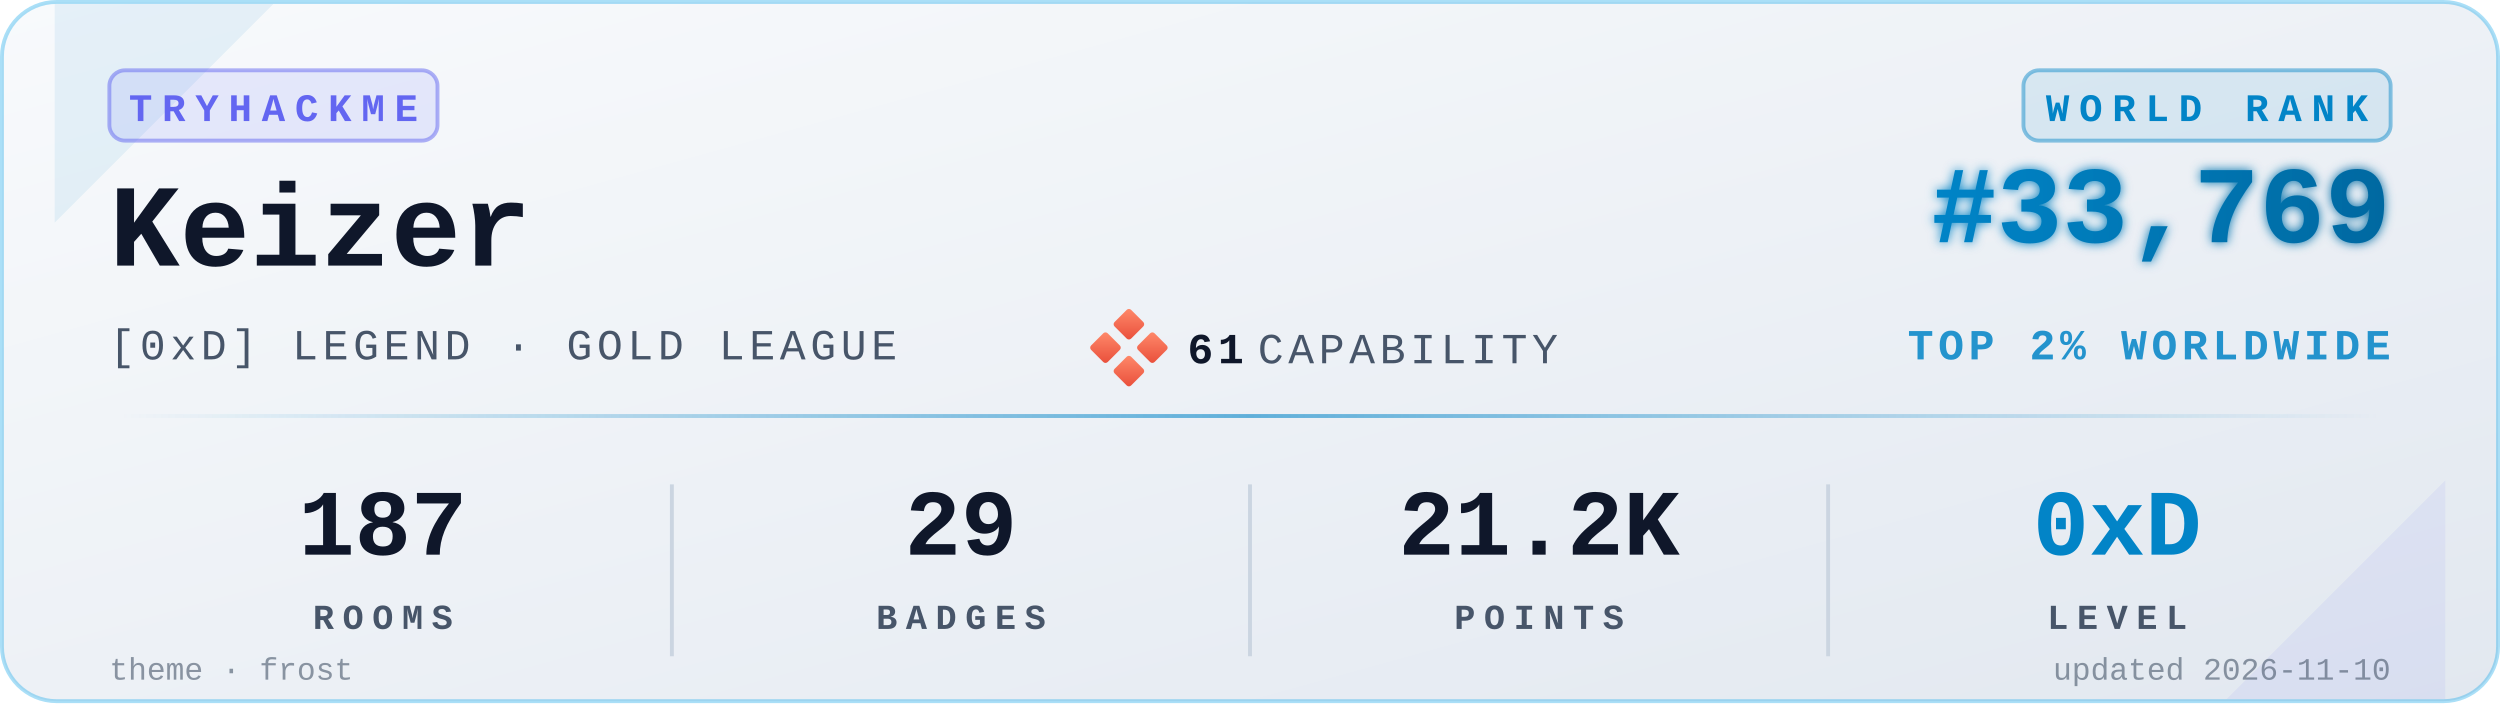
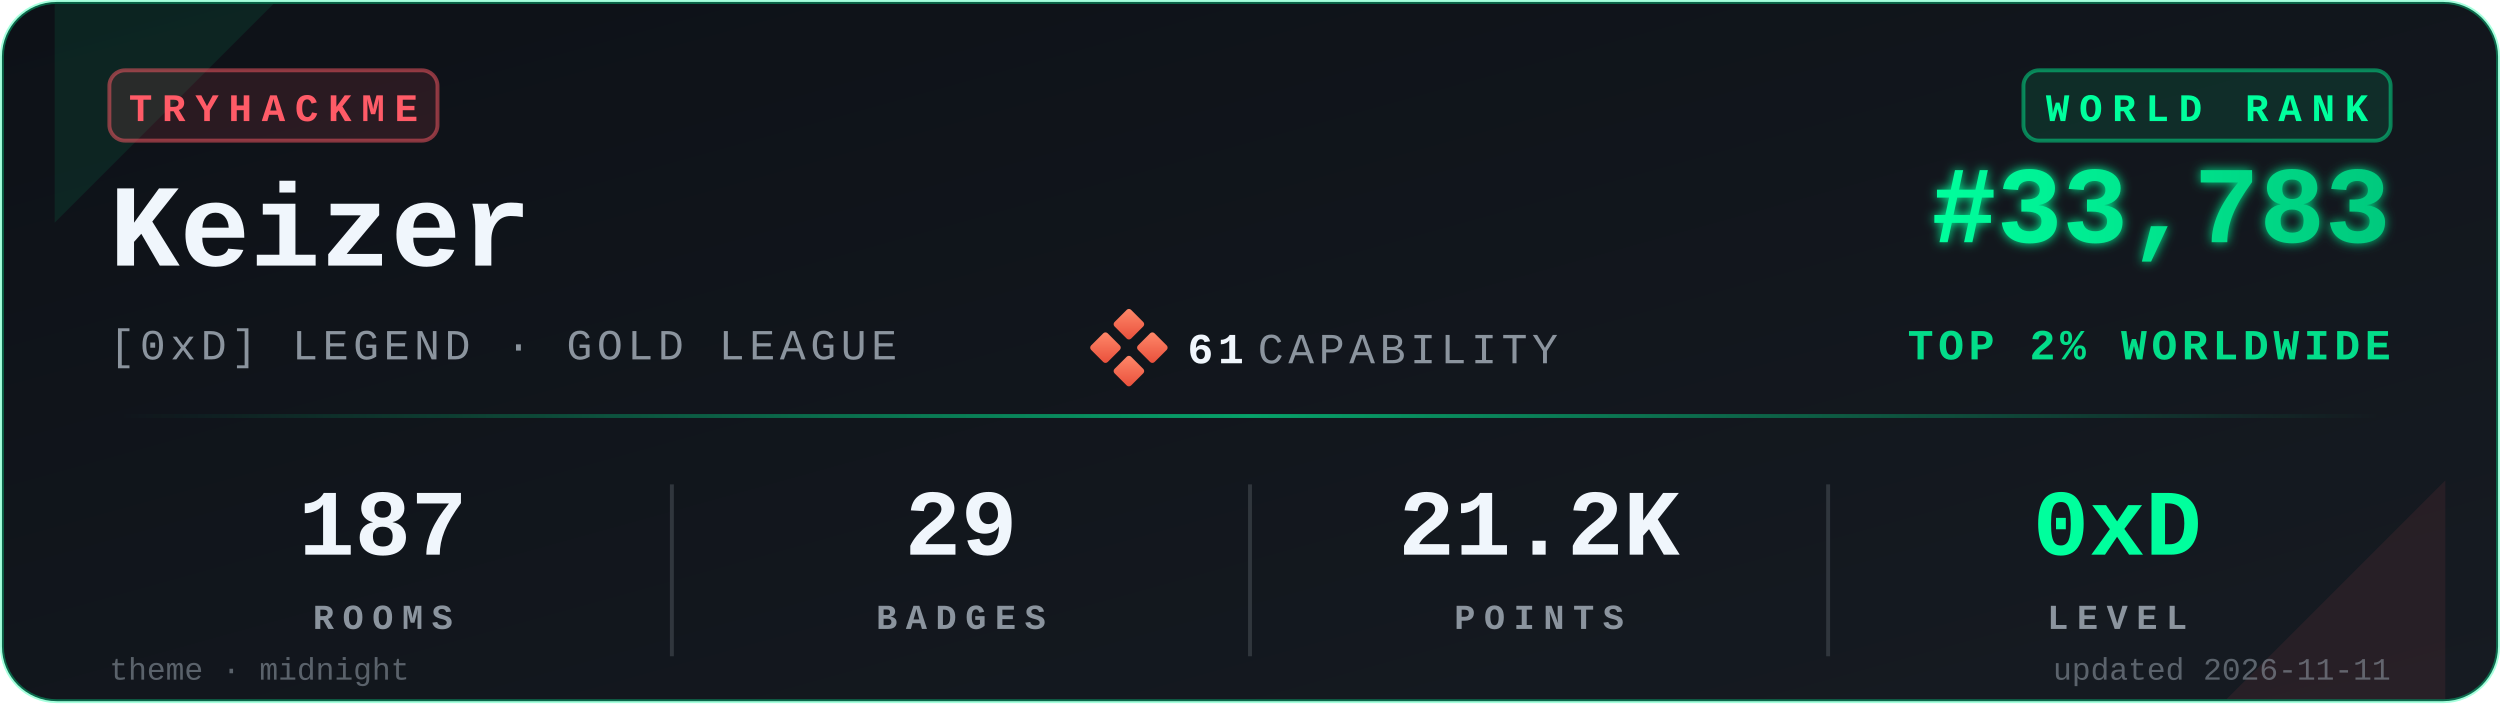
<svg xmlns="http://www.w3.org/2000/svg" viewBox="0 0 640 180" width="640" height="180" role="img" aria-label="TryHackMe stats for Keizer">
  <defs>
    <linearGradient id="bgGrad" x1="0" y1="0" x2="1" y2="1">
-       <stop offset="0%" stop-color="#f8fafc" />
-       <stop offset="100%" stop-color="#e2e8f0" />
+       <stop offset="0%" stop-color="#0d1117" />
+       <stop offset="100%" stop-color="#161b22" />
    </linearGradient>
    <linearGradient id="rankGrad" x1="0" y1="0" x2="1" y2="0">
-       <stop offset="0%" stop-color="#0284C7" />
-       <stop offset="100%" stop-color="#0369A1" />
+       <stop offset="0%" stop-color="#00FF9D" />
+       <stop offset="100%" stop-color="#00C97D" />
    </linearGradient>
    <linearGradient id="accentGrad" x1="0" y1="0" x2="1" y2="0">
-       <stop offset="0%" stop-color="#0284C7" stop-opacity="0" />
-       <stop offset="50%" stop-color="#0284C7" stop-opacity="0.6" />
-       <stop offset="100%" stop-color="#0284C7" stop-opacity="0" />
+       <stop offset="0%" stop-color="#00FF9D" stop-opacity="0" />
+       <stop offset="50%" stop-color="#00FF9D" stop-opacity="0.6" />
+       <stop offset="100%" stop-color="#00FF9D" stop-opacity="0" />
    </linearGradient>
    <linearGradient id="capGrad" x1="0" y1="0" x2="1" y2="1">
      <stop offset="0%" stop-color="#ff8a6b" />
      <stop offset="100%" stop-color="#e94e3a" />
    </linearGradient>
    <filter id="glow" x="-20%" y="-20%" width="140%" height="140%">
      <feGaussianBlur stdDeviation="1.4" result="b" />
      <feMerge>
        <feMergeNode in="b" />
        <feMergeNode in="SourceGraphic" />
      </feMerge>
    </filter>
  </defs>
-   <rect x="0.5" y="0.5" width="639" height="179" rx="14" ry="14" fill="url(#bgGrad)" stroke="#0EA5E9" stroke-opacity="0.35" stroke-width="1" />
-   <path d="M 14,1 L 70,1 L 14,57 Z" fill="#0284C7" opacity="0.08" />
-   <path d="M 626,179 L 570,179 L 626,123 Z" fill="#6366F1" opacity="0.08" />
+   <rect x="0.5" y="0.5" width="639" height="179" rx="14" ry="14" fill="url(#bgGrad)" stroke="#00FF9D" stroke-opacity="0.35" stroke-width="1" />
+   <path d="M 14,1 L 70,1 L 14,57 Z" fill="#00FF9D" opacity="0.08" />
+   <path d="M 626,179 L 570,179 L 626,123 Z" fill="#FF5B67" opacity="0.08" />
  <g transform="translate(28,18)">
-     <rect x="0" y="0" width="84" height="18" rx="4" ry="4" fill="#6366F1" fill-opacity="0.12" stroke="#6366F1" stroke-opacity="0.5" />
-     <text x="42" y="13" fill="#6366F1" font-family="ui-monospace,'SF Mono','Menlo','Cascadia Code','Consolas','Liberation Mono',monospace" font-size="10" font-weight="700" letter-spacing="2.5" text-anchor="middle">TRYHACKME</text>
+     <rect x="0" y="0" width="84" height="18" rx="4" ry="4" fill="#FF5B67" fill-opacity="0.12" stroke="#FF5B67" stroke-opacity="0.5" />
+     <text x="42" y="13" fill="#FF5B67" font-family="ui-monospace,'SF Mono','Menlo','Cascadia Code','Consolas','Liberation Mono',monospace" font-size="10" font-weight="700" letter-spacing="2.5" text-anchor="middle">TRYHACKME</text>
  </g>
-   <text x="28" y="68" fill="#0f172a" font-family="ui-monospace,'SF Mono','Menlo','Cascadia Code','Consolas','Liberation Mono',monospace" font-size="30" font-weight="700">Keizer</text>
-   <text x="28" y="92" fill="#475569" font-family="ui-monospace,'SF Mono','Menlo','Cascadia Code','Consolas','Liberation Mono',monospace" font-size="11" font-weight="500" letter-spacing="1.2">[0xD] LEGEND · GOLD LEAGUE</text>
+   <text x="28" y="68" fill="#f0f6fc" font-family="ui-monospace,'SF Mono','Menlo','Cascadia Code','Consolas','Liberation Mono',monospace" font-size="30" font-weight="700">Keizer</text>
+   <text x="28" y="92" fill="#8b949e" font-family="ui-monospace,'SF Mono','Menlo','Cascadia Code','Consolas','Liberation Mono',monospace" font-size="11" font-weight="500" letter-spacing="1.2">[0xD] LEGEND · GOLD LEAGUE</text>
  <g transform="translate(280,80)">
    <rect x="6" y="0" width="6" height="6" rx="0.8" fill="url(#capGrad)" transform="rotate(45 9 3)" />
    <rect x="0" y="6" width="6" height="6" rx="0.8" fill="url(#capGrad)" transform="rotate(45 3 9)" />
    <rect x="12" y="6" width="6" height="6" rx="0.8" fill="url(#capGrad)" transform="rotate(45 15 9)" />
    <rect x="6" y="12" width="6" height="6" rx="0.8" fill="url(#capGrad)" transform="rotate(45 9 15)" />
-     <text x="24" y="13" fill="#0f172a" font-family="ui-monospace,'SF Mono','Menlo','Cascadia Code','Consolas','Liberation Mono',monospace" font-size="11" font-weight="700" letter-spacing="1.2">61</text>
-     <text x="42" y="13" fill="#475569" font-family="ui-monospace,'SF Mono','Menlo','Cascadia Code','Consolas','Liberation Mono',monospace" font-size="11" font-weight="500" letter-spacing="1.2">CAPABILITY</text>
+     <text x="24" y="13" fill="#f0f6fc" font-family="ui-monospace,'SF Mono','Menlo','Cascadia Code','Consolas','Liberation Mono',monospace" font-size="11" font-weight="700" letter-spacing="1.2">61</text>
+     <text x="42" y="13" fill="#8b949e" font-family="ui-monospace,'SF Mono','Menlo','Cascadia Code','Consolas','Liberation Mono',monospace" font-size="11" font-weight="500" letter-spacing="1.2">CAPABILITY</text>
  </g>
  <g transform="translate(612,18)">
-     <rect x="-94" y="0" width="94" height="18" rx="4" ry="4" fill="#0284C7" fill-opacity="0.10" stroke="#0284C7" stroke-opacity="0.45" />
-     <text x="-47" y="13" fill="#0284C7" font-family="ui-monospace,'SF Mono','Menlo','Cascadia Code','Consolas','Liberation Mono',monospace" font-size="10" font-weight="700" letter-spacing="2.5" text-anchor="middle">WORLD RANK</text>
+     <rect x="-94" y="0" width="94" height="18" rx="4" ry="4" fill="#00FF9D" fill-opacity="0.10" stroke="#00FF9D" stroke-opacity="0.45" />
+     <text x="-47" y="13" fill="#00FF9D" font-family="ui-monospace,'SF Mono','Menlo','Cascadia Code','Consolas','Liberation Mono',monospace" font-size="10" font-weight="700" letter-spacing="2.5" text-anchor="middle">WORLD RANK</text>
  </g>
-   <text x="612" y="62" fill="url(#rankGrad)" font-family="ui-monospace,'SF Mono','Menlo','Cascadia Code','Consolas','Liberation Mono',monospace" font-size="28" font-weight="700" text-anchor="end" filter="url(#glow)">#33,769</text>
-   <text x="612" y="92" fill="#0284C7" fill-opacity="0.85" font-family="ui-monospace,'SF Mono','Menlo','Cascadia Code','Consolas','Liberation Mono',monospace" font-size="11" font-weight="600" letter-spacing="1.2" text-anchor="end">TOP 2% WORLDWIDE</text>
+   <text x="612" y="62" fill="url(#rankGrad)" font-family="ui-monospace,'SF Mono','Menlo','Cascadia Code','Consolas','Liberation Mono',monospace" font-size="28" font-weight="700" text-anchor="end" filter="url(#glow)">#33,783</text>
+   <text x="612" y="92" fill="#00FF9D" fill-opacity="0.85" font-family="ui-monospace,'SF Mono','Menlo','Cascadia Code','Consolas','Liberation Mono',monospace" font-size="11" font-weight="600" letter-spacing="1.2" text-anchor="end">TOP 2% WORLDWIDE</text>
  <rect x="28" y="106" width="584" height="1" fill="url(#accentGrad)" />
  <g font-family="ui-monospace,'SF Mono','Menlo','Cascadia Code','Consolas','Liberation Mono',monospace" text-anchor="middle">
-     <text x="98" y="142" fill="#0f172a" font-size="24" font-weight="700">187</text>
-     <text x="98" y="161" fill="#475569" font-size="9" font-weight="600" letter-spacing="2.2">ROOMS</text>
-     <text x="246" y="142" fill="#0f172a" font-size="24" font-weight="700">29</text>
-     <text x="246" y="161" fill="#475569" font-size="9" font-weight="600" letter-spacing="2.2">BADGES</text>
-     <text x="394" y="142" fill="#0f172a" font-size="24" font-weight="700">21.2K</text>
-     <text x="394" y="161" fill="#475569" font-size="9" font-weight="600" letter-spacing="2.2">POINTS</text>
-     <text x="542" y="142" fill="#0284C7" font-size="24" font-weight="700">0xD</text>
-     <text x="542" y="161" fill="#475569" font-size="9" font-weight="600" letter-spacing="2.2">LEVEL</text>
+     <text x="98" y="142" fill="#f0f6fc" font-size="24" font-weight="700">187</text>
+     <text x="98" y="161" fill="#8b949e" font-size="9" font-weight="600" letter-spacing="2.2">ROOMS</text>
+     <text x="246" y="142" fill="#f0f6fc" font-size="24" font-weight="700">29</text>
+     <text x="246" y="161" fill="#8b949e" font-size="9" font-weight="600" letter-spacing="2.2">BADGES</text>
+     <text x="394" y="142" fill="#f0f6fc" font-size="24" font-weight="700">21.2K</text>
+     <text x="394" y="161" fill="#8b949e" font-size="9" font-weight="600" letter-spacing="2.2">POINTS</text>
+     <text x="542" y="142" fill="#00FF9D" font-size="24" font-weight="700">0xD</text>
+     <text x="542" y="161" fill="#8b949e" font-size="9" font-weight="600" letter-spacing="2.2">LEVEL</text>
  </g>
-   <line x1="172" y1="124" x2="172" y2="168" stroke="#cbd5e1" stroke-width="1" />
-   <line x1="320" y1="124" x2="320" y2="168" stroke="#cbd5e1" stroke-width="1" />
-   <line x1="468" y1="124" x2="468" y2="168" stroke="#cbd5e1" stroke-width="1" />
-   <text x="28" y="174" fill="#475569" fill-opacity="0.6" font-family="ui-monospace,'SF Mono','Menlo','Cascadia Code','Consolas','Liberation Mono',monospace" font-size="8" font-weight="500">theme · frost</text>
-   <text x="612" y="174" fill="#475569" fill-opacity="0.6" font-family="ui-monospace,'SF Mono','Menlo','Cascadia Code','Consolas','Liberation Mono',monospace" font-size="8" font-weight="500" text-anchor="end">updated 2026-11-10</text>
+   <line x1="172" y1="124" x2="172" y2="168" stroke="#30363d" stroke-width="1" />
+   <line x1="320" y1="124" x2="320" y2="168" stroke="#30363d" stroke-width="1" />
+   <line x1="468" y1="124" x2="468" y2="168" stroke="#30363d" stroke-width="1" />
+   <text x="28" y="174" fill="#8b949e" fill-opacity="0.6" font-family="ui-monospace,'SF Mono','Menlo','Cascadia Code','Consolas','Liberation Mono',monospace" font-size="8" font-weight="500">theme · midnight</text>
+   <text x="612" y="174" fill="#8b949e" fill-opacity="0.6" font-family="ui-monospace,'SF Mono','Menlo','Cascadia Code','Consolas','Liberation Mono',monospace" font-size="8" font-weight="500" text-anchor="end">updated 2026-11-11</text>
</svg>
